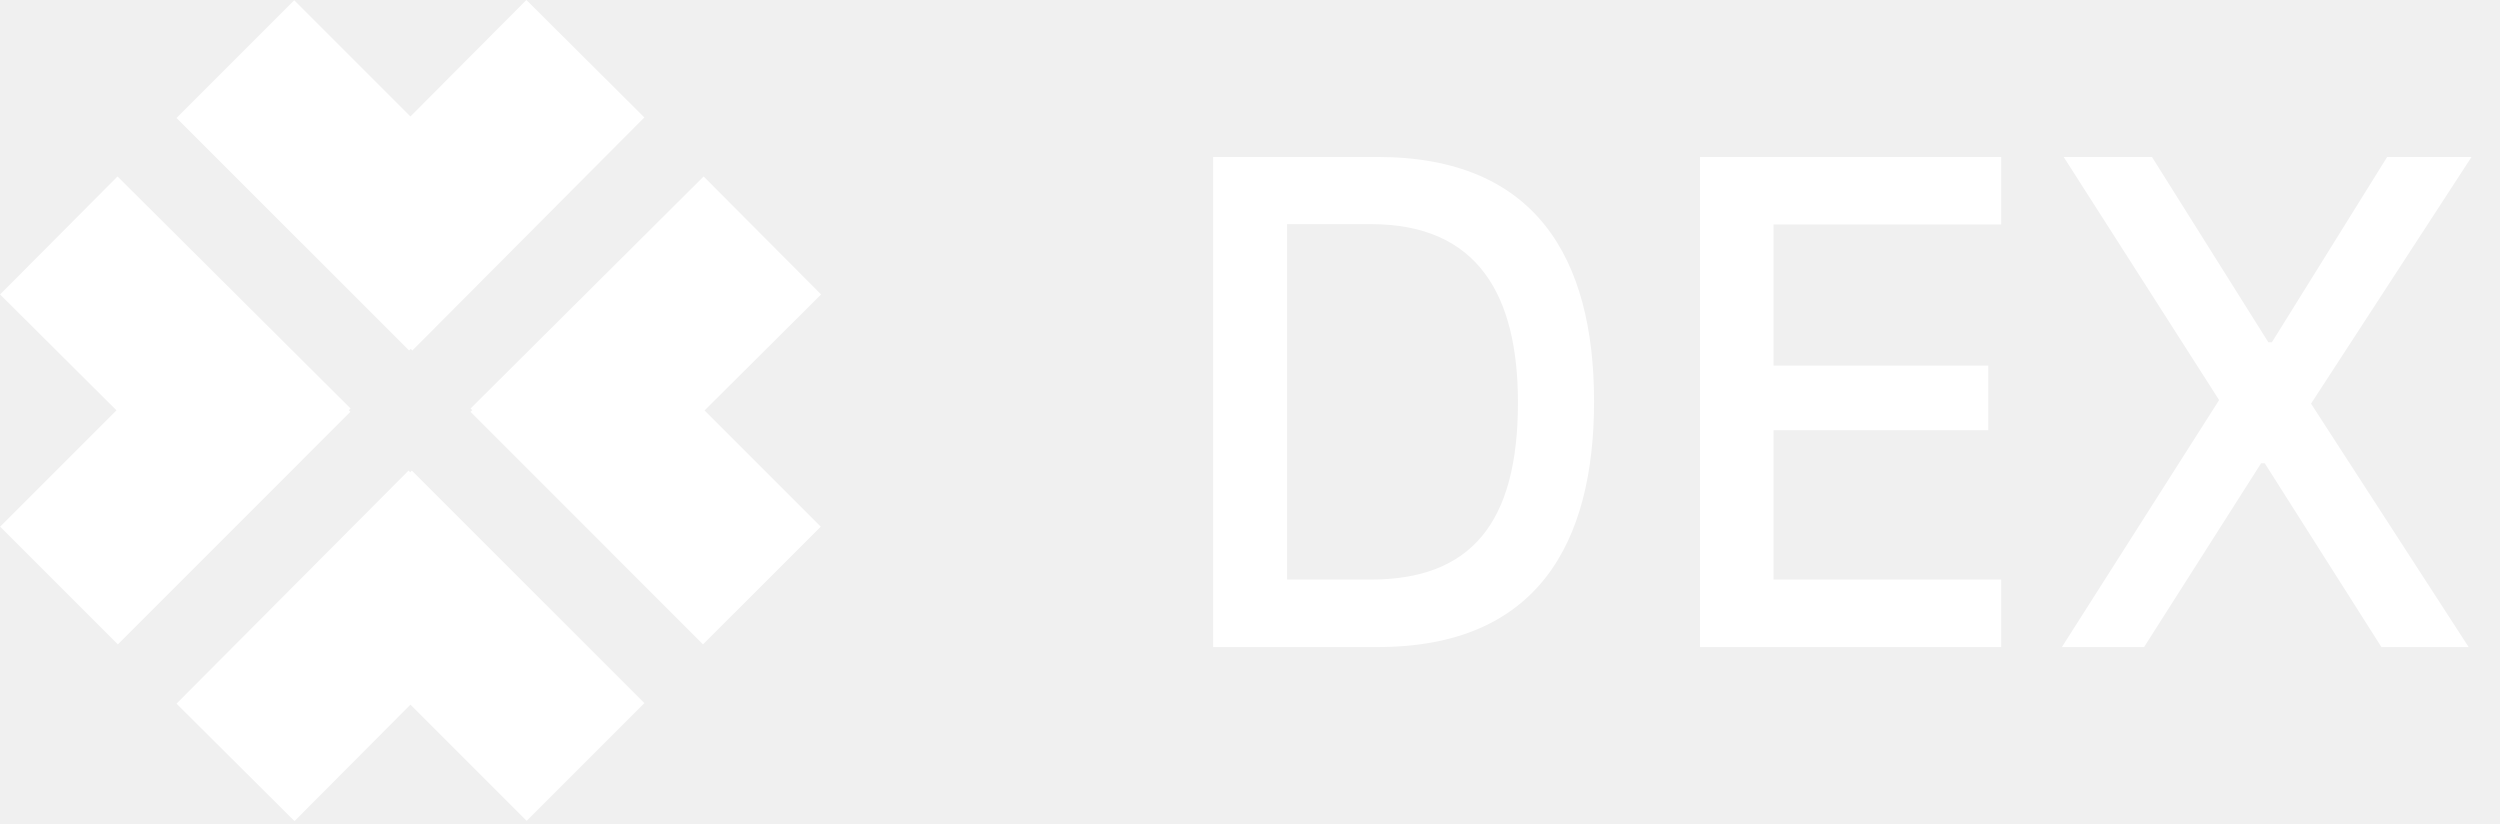
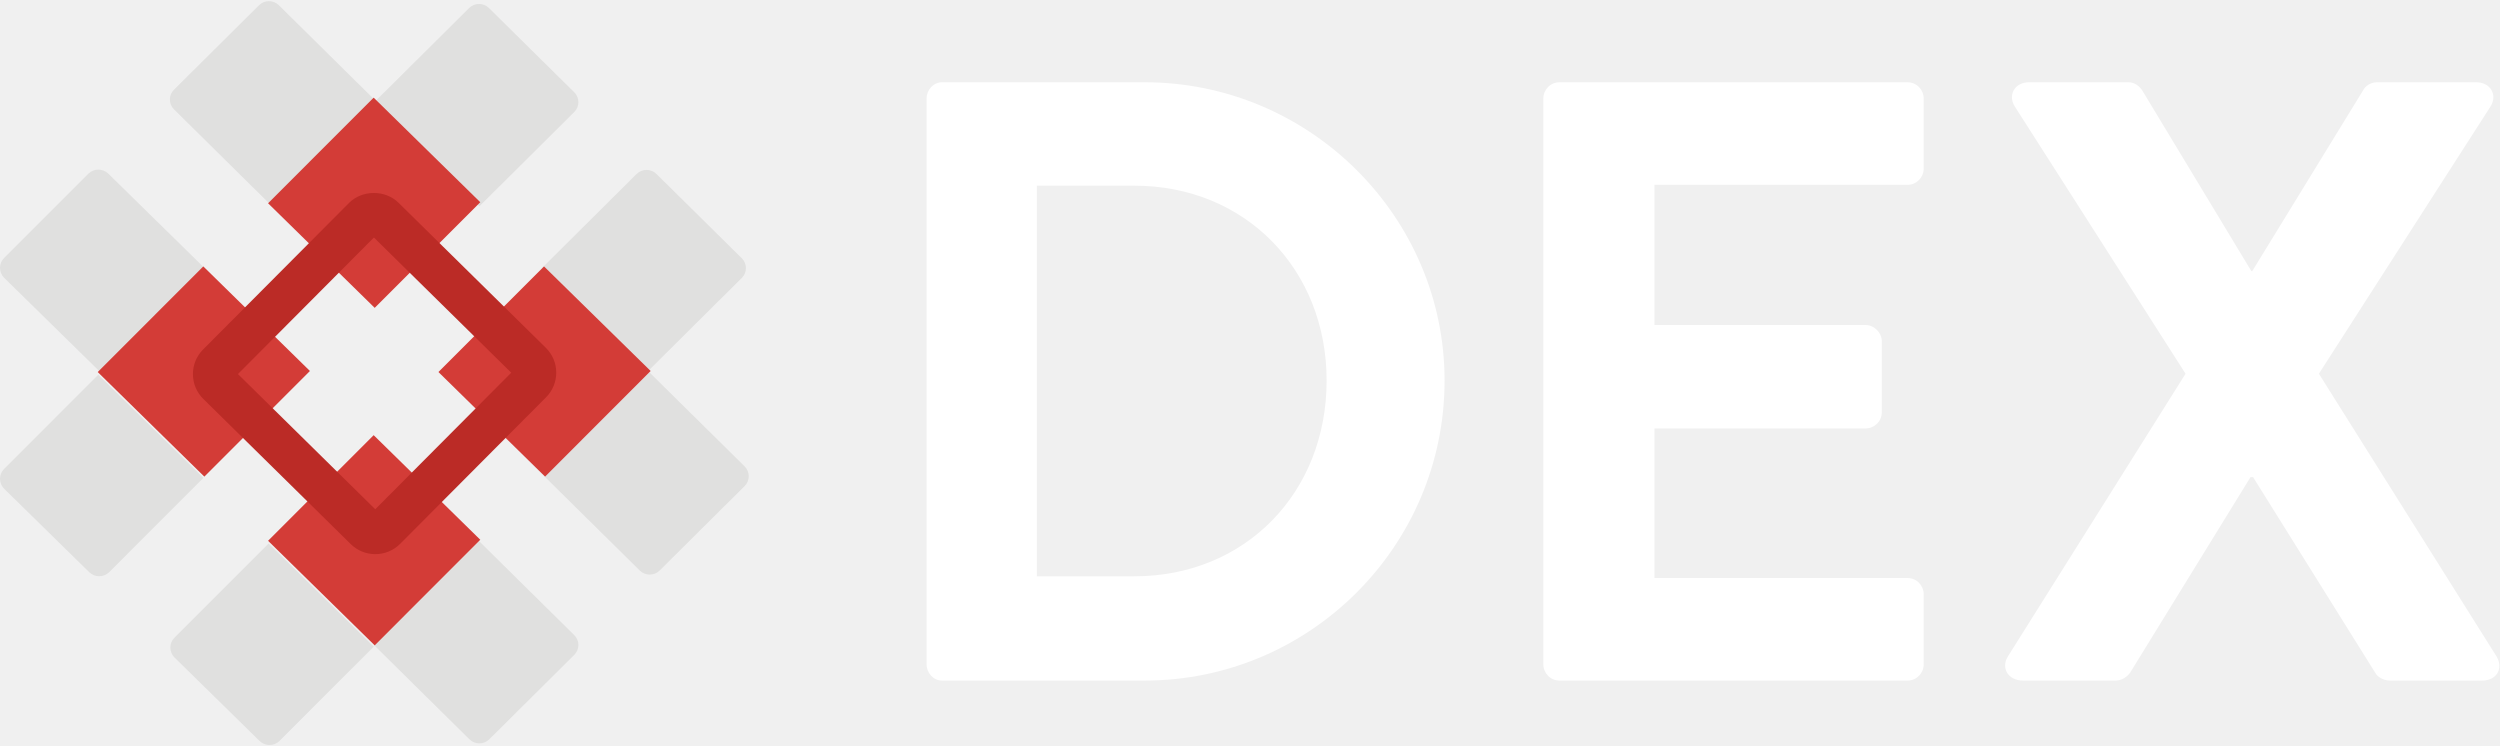
- <svg xmlns="http://www.w3.org/2000/svg" xmlns:xlink="http://www.w3.org/1999/xlink" width="85" height="28" viewBox="0 0 85 28" version="1.1">
-   <g id="Canvas" transform="translate(-4435 60)">
-     <g id="dex">
-       <g id="DEX">
-         <use xlink:href="#path0_fill" transform="translate(4474 -62)" fill="#FFFFFF" />
-       </g>
-       <g id="Group">
-         <g id="Rectangle">
-           <use xlink:href="#path1_fill" transform="matrix(0.707035 0.707179 -0.707179 0.707035 4455 -50)" fill="#FFFFFF" />
-         </g>
-         <g id="Rectangle">
-           <use xlink:href="#path1_fill" transform="matrix(0.708705 -0.705505 0.705505 0.708705 4451 -46.1118)" fill="#FFFFFF" />
+ <svg xmlns="http://www.w3.org/2000/svg" xmlns:xlink="http://www.w3.org/1999/xlink" width="1783px" height="532px" viewBox="0 0 1783 532" version="1.1">
+   <defs>
+     <path d="M2.925,65.15 C-1.004,69.088 -0.967,75.438 2.996,79.333 L70.808,145.85 L145.079,71.546 L77.263,5.029 C73.292,1.138 66.883,1.167 62.954,5.096 L2.925,65.15 Z" id="path-1" />
+     <rect id="path-3" x="4.142" y="2.533" width="1778.722" height="539.613" />
+     <path d="M2.925,69.771 C-1.004,73.7 -0.967,80.054 2.996,83.946 L63.617,143.408 C67.592,147.3 74,147.271 77.929,143.338 L145.079,76.158 L70.071,2.592 L2.925,69.771 Z" id="path-5" />
+     <rect id="path-7" x="4.142" y="2.533" width="1778.722" height="539.613" />
+     <path d="M78.596,142.867 C74.663,146.8 68.25,146.829 64.279,142.933 L3.663,83.467 C-0.308,79.571 -0.338,73.221 3.592,69.288 L70.742,2.121 L145.742,75.688 L78.596,142.867 Z" id="path-9" />
+     <rect id="path-11" x="4.142" y="2.533" width="1778.722" height="539.613" />
+     <path d="M82.258,141.796 C78.375,145.646 71.996,145.6 68.163,141.813 L0.183,74.663 L74.958,0.375 L142.938,67.517 C146.838,71.363 146.783,77.679 142.963,81.475 L82.258,141.796 Z" id="path-13" />
+     <rect id="path-15" x="4.142" y="2.533" width="1778.722" height="539.613" />
+     <path d="M82.929,142.263 C79.042,146.129 72.667,146.071 68.829,142.283 L0.85,75.146 L75.629,0.854 L143.604,67.992 C147.504,71.846 147.45,78.163 143.629,81.958 L82.929,142.263 Z" id="path-17" />
+     <path d="M78.033,146.646 L2.992,72.529 L70.733,5.225 C74.621,1.371 80.996,1.421 84.829,5.217 L145.75,65.375 C149.65,69.233 149.596,75.546 145.775,79.342 L78.033,146.646 Z" id="path-19" />
+     <path d="M75.225,144.963 L0.183,70.846 L67.925,3.538 C71.808,-0.313 78.183,-0.267 82.021,3.521 L142.938,63.692 C146.838,67.546 146.783,73.858 142.963,77.654 L75.225,144.963 Z" id="path-21" />
+     <rect id="path-23" x="4.142" y="2.533" width="1778.722" height="539.613" />
+     <path d="M71.208,147.117 L3.229,79.979 C-0.671,76.121 -0.617,69.813 3.204,66.013 L63.908,5.704 C67.792,1.842 74.171,1.9 78.004,5.688 L145.983,72.825 L71.208,147.117 Z" id="path-25" />
+     <rect id="path-27" x="4.142" y="2.533" width="1778.722" height="539.613" />
+     <polygon id="path-29" points="76.238 150.263 0.192 75.667 75.488 0.342 151.538 74.925" />
+     <polygon id="path-31" points="79.738 150.733 3.692 76.138 78.996 0.813 155.033 75.396" />
+     <polygon id="path-33" points="79.071 150.263 3.025 75.667 78.329 0.342 154.367 74.925" />
+     <polygon id="path-35" points="79.738 153.95 3.692 79.354 78.996 4.033 155.033 78.621" />
+   </defs>
+   <g id="Page-1" stroke="none" stroke-width="1" fill="none" fill-rule="evenodd">
+     <g id="dex" transform="translate(0, -2)">
+       <g id="Clipped" transform="translate(0, 120.8334)">
+         <mask id="mask-2" fill="white">
+           <use xlink:href="#path-1" />
+         </mask>
+         <g id="Shape" />
+         <g mask="url(#mask-2)">
+           <g transform="translate(-8.33334, -125.0001)">
+             <mask id="mask-4" fill="white">
+               <use xlink:href="#path-3" />
+             </mask>
+             <g id="Rectangle-path" stroke="none" fill="none" />
+             <rect id="Rectangle-path" stroke="none" fill="#E0E0DF" fill-rule="nonzero" mask="url(#mask-4)" x="-41.629" y="77.167" width="245.004" height="243.646" />
+           </g>
        </g>
      </g>
-       <g id="Group">
-         <g id="Rectangle">
-           <use xlink:href="#path1_fill" transform="matrix(-0.707035 0.707179 0.707179 0.707035 4442.91 -50)" fill="#FFFFFF" />
-         </g>
-         <g id="Rectangle">
-           <use xlink:href="#path1_fill" transform="matrix(-0.708705 -0.705505 -0.705505 0.708705 4446.92 -46.1118)" fill="#FFFFFF" />
+       <g id="Clipped" transform="translate(0, 266.6669)">
+         <mask id="mask-6" fill="white">
+           <use xlink:href="#path-5" />
+         </mask>
+         <g id="Shape" />
+         <g mask="url(#mask-6)">
+           <g transform="translate(-8.33334, -270.8336)">
+             <mask id="mask-8" fill="white">
+               <use xlink:href="#path-7" />
+             </mask>
+             <g id="Rectangle-path" stroke="none" fill="none" />
+             <rect id="Rectangle-path" stroke="none" fill="#E0E0DF" fill-rule="nonzero" mask="url(#mask-8)" x="-41.629" y="223.463" width="245.004" height="243.638" />
+           </g>
        </g>
      </g>
-       <g id="Group">
-         <g id="Rectangle">
-           <use xlink:href="#path1_fill" transform="matrix(-0.707179 -0.707035 -0.707035 0.707179 4452.91 -52.0859)" fill="#FFFFFF" />
-         </g>
-         <g id="Rectangle">
-           <use xlink:href="#path1_fill" transform="matrix(0.705505 -0.708705 -0.708705 -0.705505 4449.02 -48.083)" fill="#FFFFFF" />
+       <g id="Clipped" transform="translate(120.8334, 387.5003)">
+         <mask id="mask-10" fill="white">
+           <use xlink:href="#path-9" />
+         </mask>
+         <g id="Shape" />
+         <g mask="url(#mask-10)">
+           <g transform="translate(-129.1668, -391.667)">
+             <mask id="mask-12" fill="white">
+               <use xlink:href="#path-11" />
+             </mask>
+             <g id="Rectangle-path" stroke="none" fill="none" />
+             <rect id="Rectangle-path" stroke="none" fill="#E0E0DF" fill-rule="nonzero" mask="url(#mask-12)" x="79.867" y="343.821" width="245.004" height="243.642" />
+           </g>
        </g>
      </g>
-       <g id="Group">
-         <g id="Rectangle">
-           <use xlink:href="#path1_fill" transform="matrix(0.707179 0.707035 0.707035 -0.707179 4445 -39.9971)" fill="#FFFFFF" />
-         </g>
-         <g id="Rectangle">
-           <use xlink:href="#path1_fill" transform="matrix(-0.705505 0.708705 0.708705 0.705505 4448.89 -44)" fill="#FFFFFF" />
+       <g id="Clipped" transform="translate(266.6669, 387.5003)">
+         <mask id="mask-14" fill="white">
+           <use xlink:href="#path-13" />
+         </mask>
+         <g id="Shape" />
+         <g mask="url(#mask-14)">
+           <g transform="translate(-275.0002, -391.667)">
+             <mask id="mask-16" fill="white">
+               <use xlink:href="#path-15" />
+             </mask>
+             <g id="Rectangle-path" stroke="none" fill="none" />
+             <rect id="Rectangle-path" stroke="none" fill="#E0E0DF" fill-rule="nonzero" mask="url(#mask-16)" x="225.221" y="342.075" width="245.592" height="244.225" />
+           </g>
        </g>
      </g>
+       <g id="Clipped" transform="translate(387.5003, 266.6669)">
+         <mask id="mask-18" fill="white">
+           <use xlink:href="#path-17" />
+         </mask>
+         <g id="Shape" />
+         <rect id="Rectangle-path" fill="#E0E0DF" fill-rule="nonzero" mask="url(#mask-18)" x="-49.113" y="-49.108" width="245.592" height="244.213" />
+       </g>
+       <g id="Clipped" transform="translate(383.3336, 120.8334)">
+         <mask id="mask-20" fill="white">
+           <use xlink:href="#path-19" />
+         </mask>
+         <g id="Shape" />
+         <rect id="Rectangle-path" fill="#E0E0DF" fill-rule="nonzero" mask="url(#mask-20)" x="-46.971" y="-47.608" width="245.588" height="244.221" />
+       </g>
+       <g id="Clipped" transform="translate(266.6669, 4.16667)">
+         <mask id="mask-22" fill="white">
+           <use xlink:href="#path-21" />
+         </mask>
+         <g id="Shape" />
+         <g mask="url(#mask-22)">
+           <g transform="translate(-275.0002, -8.33334)">
+             <mask id="mask-24" fill="white">
+               <use xlink:href="#path-23" />
+             </mask>
+             <g id="Rectangle-path" stroke="none" fill="none" />
+             <rect id="Rectangle-path" stroke="none" fill="#E0E0DF" fill-rule="nonzero" mask="url(#mask-24)" x="225.221" y="-40.971" width="245.592" height="244.229" />
+           </g>
+         </g>
+       </g>
+       <g id="Clipped" transform="translate(120.8334, 0)">
+         <mask id="mask-26" fill="white">
+           <use xlink:href="#path-25" />
+         </mask>
+         <g id="Shape" />
+         <g mask="url(#mask-26)">
+           <g transform="translate(-129.1668, -4.16667)">
+             <mask id="mask-28" fill="white">
+               <use xlink:href="#path-27" />
+             </mask>
+             <g id="Rectangle-path" stroke="none" fill="none" />
+             <rect id="Rectangle-path" stroke="none" fill="#E0E0DF" fill-rule="nonzero" mask="url(#mask-28)" x="79.521" y="-42.971" width="245.592" height="244.221" />
+           </g>
+         </g>
+       </g>
+       <g id="Clipped" transform="translate(312.5002, 191.6668)">
+         <mask id="mask-30" fill="white">
+           <use xlink:href="#path-29" />
+         </mask>
+         <g id="Shape" />
+         <rect id="Rectangle-path" fill="#D33C37" fill-rule="nonzero" mask="url(#mask-30)" x="-49.771" y="-49.621" width="251.271" height="249.846" />
+       </g>
+       <g id="Clipped" transform="translate(187.5001, 70.83339)">
+         <mask id="mask-32" fill="white">
+           <use xlink:href="#path-31" />
+         </mask>
+         <g id="Shape" />
+         <rect id="Rectangle-path" fill="#D33C37" fill-rule="nonzero" mask="url(#mask-32)" x="-46.271" y="-49.154" width="251.267" height="249.854" />
+       </g>
+       <g id="Clipped" transform="translate(66.66672, 191.6668)">
+         <mask id="mask-34" fill="white">
+           <use xlink:href="#path-33" />
+         </mask>
+         <g id="Shape" />
+         <rect id="Rectangle-path" fill="#D33C37" fill-rule="nonzero" mask="url(#mask-34)" x="-46.938" y="-49.621" width="251.271" height="249.846" />
+       </g>
+       <g id="Clipped" transform="translate(187.5001, 308.3336)">
+         <mask id="mask-36" fill="white">
+           <use xlink:href="#path-35" />
+         </mask>
+         <g id="Shape" />
+         <rect id="Rectangle-path" fill="#D33C37" fill-rule="nonzero" mask="url(#mask-36)" x="-46.271" y="-45.929" width="251.267" height="249.842" />
+       </g>
+       <path d="M169.7,268.775 L267.629,365.204 L364.609,267.817 L266.675,171.396 L169.7,268.775 Z M267.671,397.213 C261.059,397.213 254.825,394.659 250.121,390.029 L145.029,286.55 C140.267,281.863 137.625,275.604 137.592,268.925 C137.563,262.246 140.146,255.963 144.858,251.234 L248.913,146.746 C258.288,137.325 274.721,137.246 284.196,146.575 L389.279,250.038 C394.038,254.729 396.675,260.979 396.709,267.659 C396.746,274.334 394.167,280.613 389.459,285.35 L285.396,389.854 C280.667,394.596 274.375,397.213 267.671,397.213 Z" id="Shape" fill="#BB2B26" fill-rule="nonzero" />
+       <path d="M808.984,413.021 C888.234,413.021 946.142,353.279 946.142,273.421 C946.142,194.167 888.234,134.425 808.984,134.425 L739.484,134.425 L739.484,413.021 L808.984,413.021 Z M660.846,72.25 C660.846,66.154 665.717,60.667 671.817,60.667 L816.296,60.667 C933.955,60.667 1030.272,156.375 1030.272,273.421 C1030.272,391.679 933.955,487.392 816.296,487.392 L671.817,487.392 C665.717,487.392 660.846,481.905 660.846,475.809 L660.846,72.25 Z" id="Shape" fill="#FFFFFF" fill-rule="nonzero" />
+       <path d="M1100.705,72.25 C1100.705,66.154 1105.576,60.667 1112.293,60.667 L1360.397,60.667 C1367.109,60.667 1371.98,66.154 1371.98,72.25 L1371.98,122.233 C1371.98,128.333 1367.109,133.817 1360.397,133.817 L1179.959,133.817 L1179.959,233.792 L1330.526,233.792 C1336.626,233.792 1342.109,239.275 1342.109,245.375 L1342.109,295.975 C1342.109,302.679 1336.626,307.559 1330.526,307.559 L1179.959,307.559 L1179.959,414.242 L1360.397,414.242 C1367.109,414.242 1371.98,419.725 1371.98,425.825 L1371.98,475.809 C1371.98,481.905 1367.109,487.392 1360.397,487.392 L1112.293,487.392 C1105.576,487.392 1100.705,481.905 1100.705,475.809 L1100.705,72.25 Z" id="Shape" fill="#FFFFFF" fill-rule="nonzero" />
+       <path d="M1558.739,268.542 L1436.814,77.733 C1431.939,69.813 1436.814,60.667 1447.18,60.667 L1517.889,60.667 C1522.768,60.667 1525.814,63.713 1527.647,66.154 L1605.68,195.388 L1606.28,195.388 L1685.535,66.154 C1686.756,63.713 1690.414,60.667 1695.293,60.667 L1766.001,60.667 C1776.368,60.667 1781.247,69.813 1776.368,77.733 L1653.835,268.542 L1780.631,470.321 C1785.51,478.85 1780.631,487.392 1770.268,487.392 L1704.435,487.392 C1699.556,487.392 1695.293,484.342 1694.072,481.905 L1606.901,342.3 L1605.064,342.3 L1519.11,481.905 C1517.285,484.342 1513.626,487.392 1508.747,487.392 L1442.914,487.392 C1431.939,487.392 1427.059,478.246 1431.939,470.321 L1558.739,268.542 Z" id="Shape" fill="#FFFFFF" fill-rule="nonzero" />
    </g>
  </g>
-   <defs>
-     <path id="path0_fill" d="M 2.246 7.337L 2.246 24L 7.837 24C 13.281 24 15.198 20.46 15.198 15.65C 15.198 10.768 13.208 7.337 7.837 7.337L 2.246 7.337ZM 4.761 9.62L 7.605 9.62C 11.279 9.62 12.61 12.074 12.61 15.687C 12.61 19.813 10.986 21.705 7.605 21.705L 4.761 21.705L 4.761 9.62ZM 29.041 21.705L 21.301 21.705L 21.301 16.627L 28.601 16.627L 28.601 14.43L 21.301 14.43L 21.301 9.632L 29.041 9.632L 29.041 7.337L 18.799 7.337L 18.799 24L 29.041 24L 29.041 21.705ZM 45.032 7.337L 42.163 7.337L 38.245 13.636L 38.123 13.636L 34.167 7.337L 31.165 7.337L 36.45 15.602L 31.104 24L 33.899 24L 37.878 17.75L 38.001 17.75L 41.968 24L 44.934 24L 39.575 15.724L 45.032 7.337Z" />
-     <path id="path1_fill" d="M 0 0L 11.181 0L 11.181 5.66L 0 5.66L 0 0Z" />
-   </defs>
</svg>
